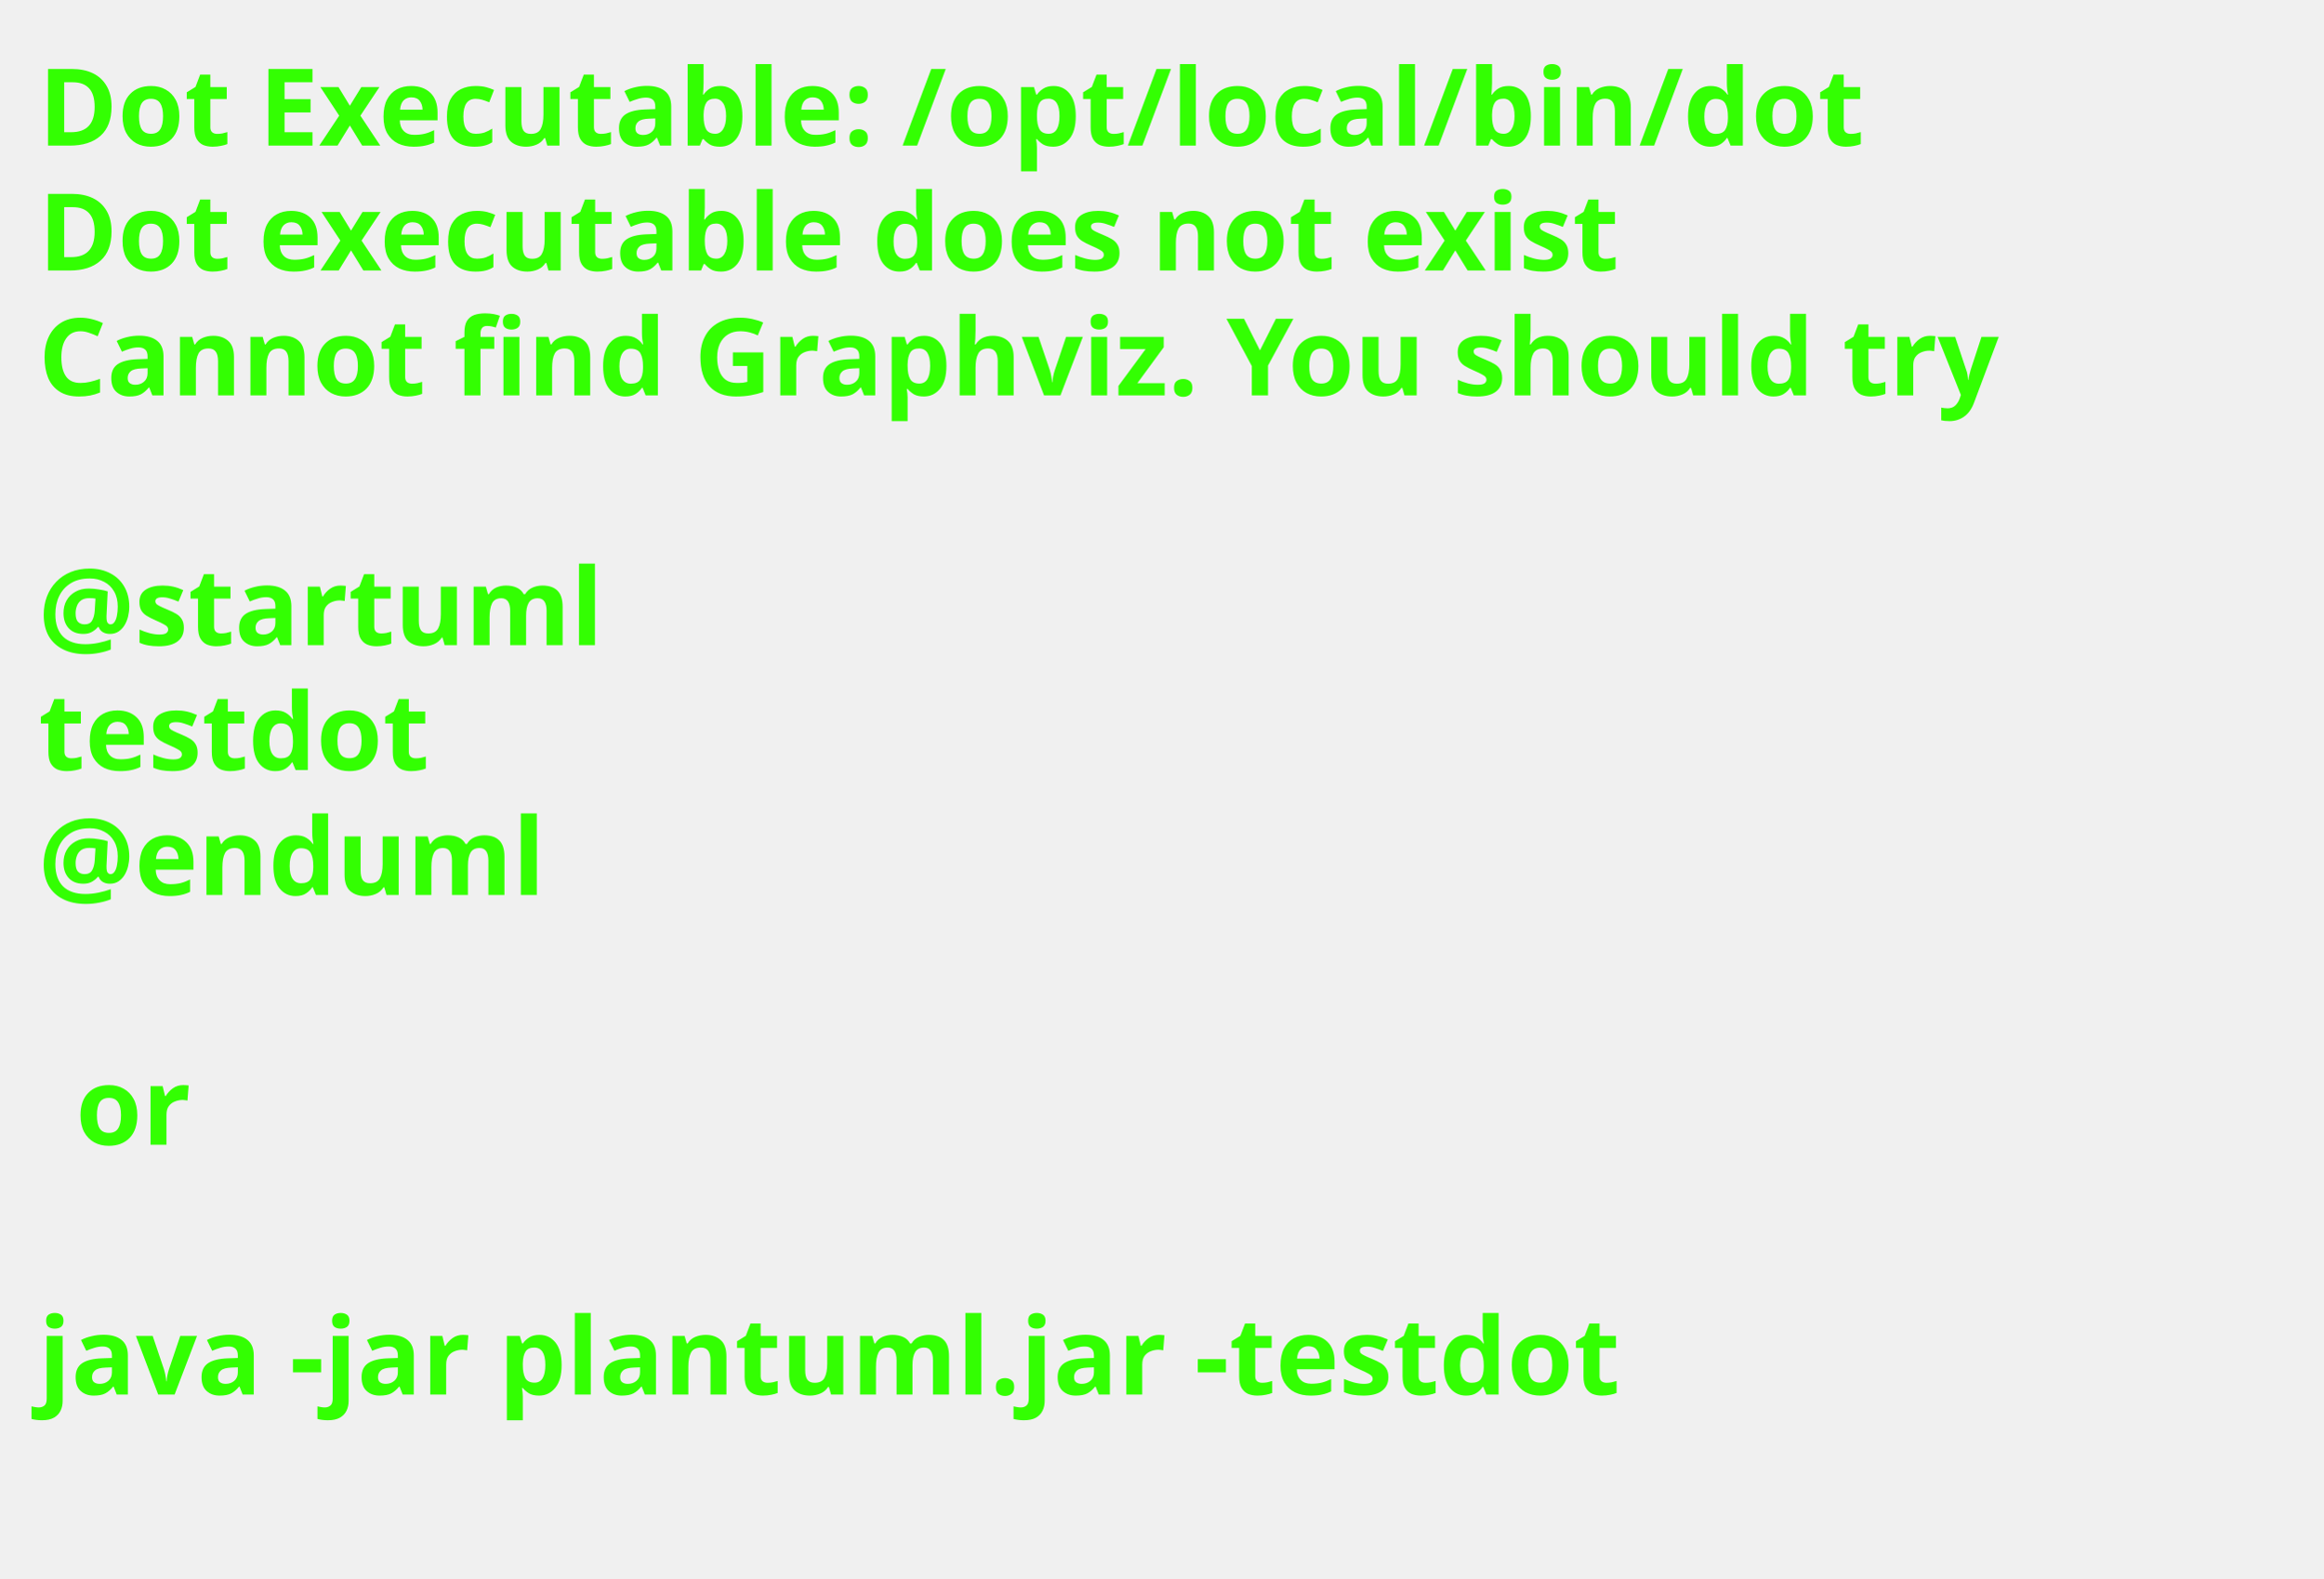
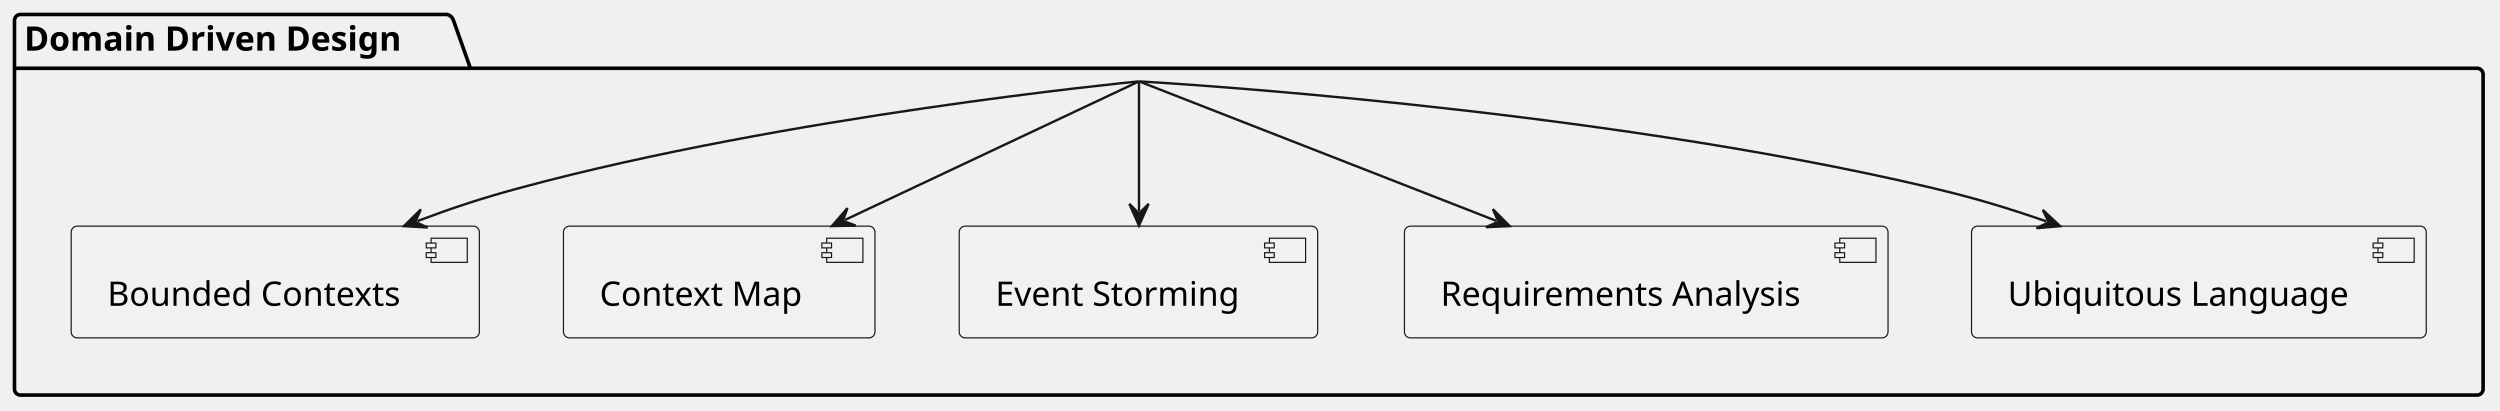
- <svg xmlns="http://www.w3.org/2000/svg" contentStyleType="text/css" data-diagram-type="DESCRIPTION" height="206px" preserveAspectRatio="none" style="width:303px;height:206px;background:#FFFFFF;" version="1.1" viewBox="0 0 303 206" width="303px" zoomAndPan="magnify">
+ <svg xmlns="http://www.w3.org/2000/svg" contentStyleType="text/css" data-diagram-type="DESCRIPTION" height="170px" preserveAspectRatio="none" style="width:1036px;height:170px;background:#FFFFFF;" version="1.1" viewBox="0 0 1036 170" width="1036px" zoomAndPan="magnify">
  <defs />
  <g>
-     <text fill="#33FF02" font-family="sans-serif" font-size="14" font-weight="bold" lengthAdjust="spacing" textLength="264.954" x="5" y="19">Dot Executable: /opt/local/bin/dot</text>
-     <text fill="#33FF02" font-family="sans-serif" font-size="14" font-weight="bold" lengthAdjust="spacing" textLength="236.264" x="5" y="35.297">Dot executable does not exist</text>
-     <text fill="#33FF02" font-family="sans-serif" font-size="14" font-weight="bold" lengthAdjust="spacing" textLength="291.587" x="5" y="51.594">Cannot find Graphviz. You should try</text>
-     <text fill="#33FF02" font-family="sans-serif" font-size="14" font-weight="bold" lengthAdjust="spacing" textLength="4.874" x="5" y="67.891"> </text>
-     <text fill="#33FF02" font-family="sans-serif" font-size="14" font-weight="bold" lengthAdjust="spacing" textLength="81.423" x="5" y="84.188">@startuml</text>
-     <text fill="#33FF02" font-family="sans-serif" font-size="14" font-weight="bold" lengthAdjust="spacing" textLength="57.545" x="5" y="100.484">testdot</text>
-     <text fill="#33FF02" font-family="sans-serif" font-size="14" font-weight="bold" lengthAdjust="spacing" textLength="72.837" x="5" y="116.781">@enduml</text>
-     <text fill="#33FF02" font-family="sans-serif" font-size="14" font-weight="bold" lengthAdjust="spacing" textLength="4.874" x="5" y="133.078"> </text>
-     <text fill="#33FF02" font-family="sans-serif" font-size="14" font-weight="bold" lengthAdjust="spacing" textLength="16.523" x="9.874" y="149.375">or</text>
-     <text fill="#33FF02" font-family="sans-serif" font-size="14" font-weight="bold" lengthAdjust="spacing" textLength="4.874" x="5" y="165.672"> </text>
-     <text fill="#33FF02" font-family="sans-serif" font-size="14" font-weight="bold" lengthAdjust="spacing" textLength="234.507" x="5" y="181.969">java -jar plantuml.jar -testdot</text>
-     <text fill="#33FF02" font-family="sans-serif" font-size="14" font-weight="bold" lengthAdjust="spacing" textLength="4.874" x="5" y="198.266"> </text>
+     <g id="cluster_Domain Driven Design">
+       <path d="M8.5,6 L185.436,6 A3.75,3.75 0 0 1 187.936,8.5 L194.936,28.297 L1026.5,28.297 A2.5,2.5 0 0 1 1029,30.797 L1029,161.22 A2.5,2.5 0 0 1 1026.5,163.72 L8.5,163.72 A2.5,2.5 0 0 1 6,161.22 L6,8.5 A2.5,2.5 0 0 1 8.5,6 " fill="#FFFFFF" fill-opacity="0" style="stroke:#000000;stroke-width:1.5;" />
+       <line style="stroke:#000000;stroke-width:1.5;" x1="6" x2="194.936" y1="28.297" y2="28.297" />
+       <text fill="#000000" font-family="sans-serif" font-size="14" font-weight="bold" lengthAdjust="spacing" textLength="175.936" x="10" y="20.995">Domain Driven Design</text>
+     </g>
+     <g id="elem_Ubiquitous Language">
+       <rect fill="#F1F1F1" height="46.297" rx="2.5" ry="2.5" style="stroke:#181818;stroke-width:0.5;" width="188.435" x="817" y="93.72" />
+       <rect fill="#F1F1F1" height="10" style="stroke:#181818;stroke-width:0.5;" width="15" x="985.436" y="98.72" />
+       <rect fill="#F1F1F1" height="2" style="stroke:#181818;stroke-width:0.5;" width="4" x="983.436" y="100.72" />
+       <rect fill="#F1F1F1" height="2" style="stroke:#181818;stroke-width:0.5;" width="4" x="983.436" y="104.72" />
+       <text fill="#000000" font-family="sans-serif" font-size="14" lengthAdjust="spacing" textLength="148.435" x="832" y="126.715">Ubiquitous Language</text>
+     </g>
+     <g id="elem_Requirements Analysis">
+       <rect fill="#F1F1F1" height="46.297" rx="2.5" ry="2.5" style="stroke:#181818;stroke-width:0.5;" width="200.398" x="582" y="93.72" />
+       <rect fill="#F1F1F1" height="10" style="stroke:#181818;stroke-width:0.5;" width="15" x="762.398" y="98.72" />
+       <rect fill="#F1F1F1" height="2" style="stroke:#181818;stroke-width:0.5;" width="4" x="760.398" y="100.72" />
+       <rect fill="#F1F1F1" height="2" style="stroke:#181818;stroke-width:0.5;" width="4" x="760.398" y="104.72" />
+       <text fill="#000000" font-family="sans-serif" font-size="14" lengthAdjust="spacing" textLength="160.398" x="597" y="126.715">Requirements Analysis</text>
+     </g>
+     <g id="elem_Event Storming">
+       <rect fill="#F1F1F1" height="46.297" rx="2.5" ry="2.5" style="stroke:#181818;stroke-width:0.5;" width="148.541" x="397.5" y="93.72" />
+       <rect fill="#F1F1F1" height="10" style="stroke:#181818;stroke-width:0.5;" width="15" x="526.041" y="98.72" />
+       <rect fill="#F1F1F1" height="2" style="stroke:#181818;stroke-width:0.5;" width="4" x="524.041" y="100.72" />
+       <rect fill="#F1F1F1" height="2" style="stroke:#181818;stroke-width:0.5;" width="4" x="524.041" y="104.72" />
+       <text fill="#000000" font-family="sans-serif" font-size="14" lengthAdjust="spacing" textLength="108.541" x="412.5" y="126.715">Event Storming</text>
+     </g>
+     <g id="elem_Context Map">
+       <rect fill="#F1F1F1" height="46.297" rx="2.5" ry="2.5" style="stroke:#181818;stroke-width:0.5;" width="129.086" x="233.5" y="93.72" />
+       <rect fill="#F1F1F1" height="10" style="stroke:#181818;stroke-width:0.5;" width="15" x="342.586" y="98.72" />
+       <rect fill="#F1F1F1" height="2" style="stroke:#181818;stroke-width:0.5;" width="4" x="340.586" y="100.72" />
+       <rect fill="#F1F1F1" height="2" style="stroke:#181818;stroke-width:0.5;" width="4" x="340.586" y="104.72" />
+       <text fill="#000000" font-family="sans-serif" font-size="14" lengthAdjust="spacing" textLength="89.086" x="248.5" y="126.715">Context Map</text>
+     </g>
+     <g id="elem_Bounded Contexts">
+       <rect fill="#F1F1F1" height="46.297" rx="2.5" ry="2.5" style="stroke:#181818;stroke-width:0.5;" width="169.138" x="29.5" y="93.72" />
+       <rect fill="#F1F1F1" height="10" style="stroke:#181818;stroke-width:0.5;" width="15" x="178.638" y="98.72" />
+       <rect fill="#F1F1F1" height="2" style="stroke:#181818;stroke-width:0.5;" width="4" x="176.638" y="100.72" />
+       <rect fill="#F1F1F1" height="2" style="stroke:#181818;stroke-width:0.5;" width="4" x="176.638" y="104.72" />
+       <text fill="#000000" font-family="sans-serif" font-size="14" lengthAdjust="spacing" textLength="129.138" x="44.5" y="126.715">Bounded Contexts</text>
+     </g>
+     <g id="link_Domain Driven Design_Ubiquitous Language">
+       <path d="M472.13,33.73 C477.77,34.05 659.08,44.49 800,77.72 C817.74,81.9 830.98,85.848 848.06,91.758 " fill="#FFFFFF" fill-opacity="0" id="Domain Driven Design-to-Ubiquitous Language" style="stroke:#181818;stroke-width:1;" />
+       <polygon fill="#181818" points="853.73,93.72,846.533,86.997,849.005,92.085,843.917,94.557,853.73,93.72" style="stroke:#181818;stroke-width:1;" />
+     </g>
+     <g id="link_Domain Driven Design_Requirements Analysis">
+       <path d="M472.15,33.78 C476.31,35.4 559.281,67.798 620.001,91.508 " fill="#FFFFFF" fill-opacity="0" id="Domain Driven Design-to-Requirements Analysis" style="stroke:#181818;stroke-width:1;" />
+       <polygon fill="#181818" points="625.59,93.69,618.661,86.69,620.933,91.871,615.751,94.142,625.59,93.69" style="stroke:#181818;stroke-width:1;" />
+     </g>
+     <g id="link_Domain Driven Design_Event Storming">
+       <path d="M472,33.78 C472,35.4 472,63.78 472,87.48 " fill="#FFFFFF" fill-opacity="0" id="Domain Driven Design-to-Event Storming" style="stroke:#181818;stroke-width:1;" />
+       <polygon fill="#181818" points="472,93.48,476,84.48,472,88.48,468,84.48,472,93.48" style="stroke:#181818;stroke-width:1;" />
+     </g>
+     <g id="link_Domain Driven Design_Context Map">
+       <path d="M471.87,33.78 C468.43,35.4 400.478,67.422 350.168,91.132 " fill="#FFFFFF" fill-opacity="0" id="Domain Driven Design-to-Context Map" style="stroke:#181818;stroke-width:1;" />
+       <polygon fill="#181818" points="344.74,93.69,354.586,93.472,349.263,91.558,351.176,86.235,344.74,93.69" style="stroke:#181818;stroke-width:1;" />
+     </g>
+     <g id="link_Domain Driven Design_Bounded Contexts">
+       <path d="M471.89,33.73 C467.49,34.16 325.72,48.13 216,77.72 C199.94,82.05 188.488,85.783 172.998,91.593 " fill="#FFFFFF" fill-opacity="0" id="Domain Driven Design-to-Bounded Contexts" style="stroke:#181818;stroke-width:1;" />
+       <polygon fill="#181818" points="167.38,93.7,177.212,94.284,172.061,91.944,174.402,86.794,167.38,93.7" style="stroke:#181818;stroke-width:1;" />
+     </g>
  </g>
</svg>
